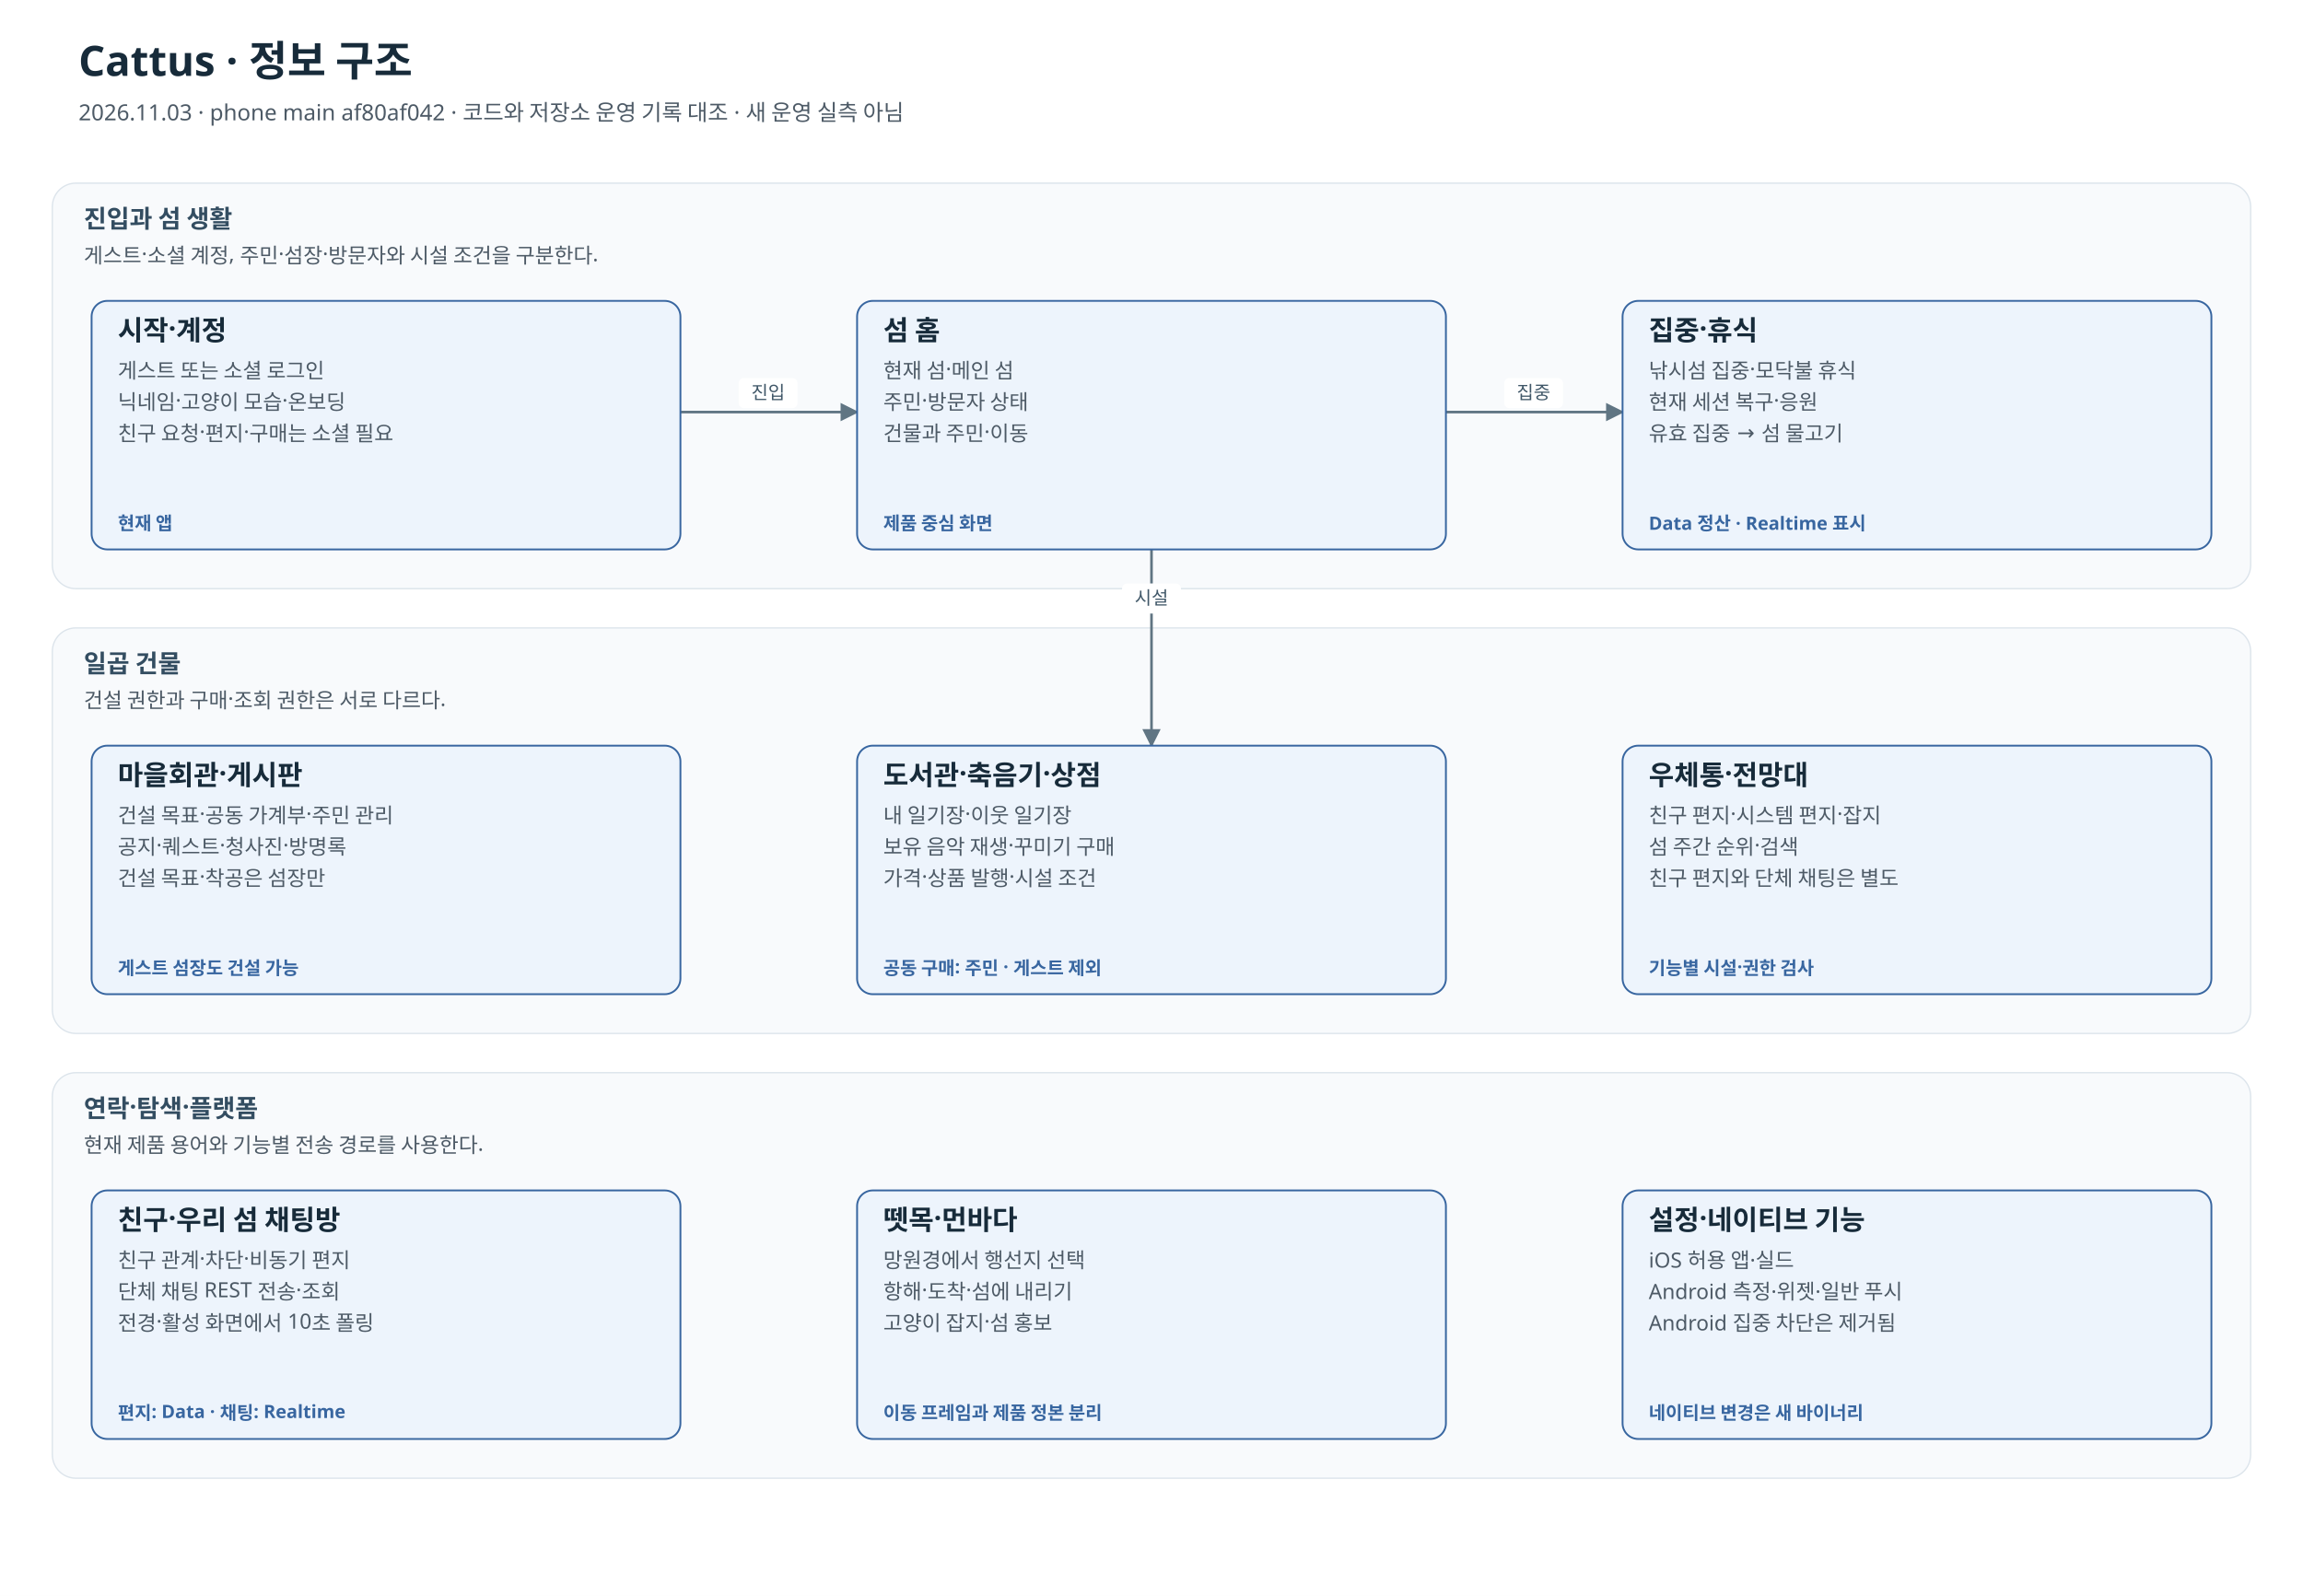
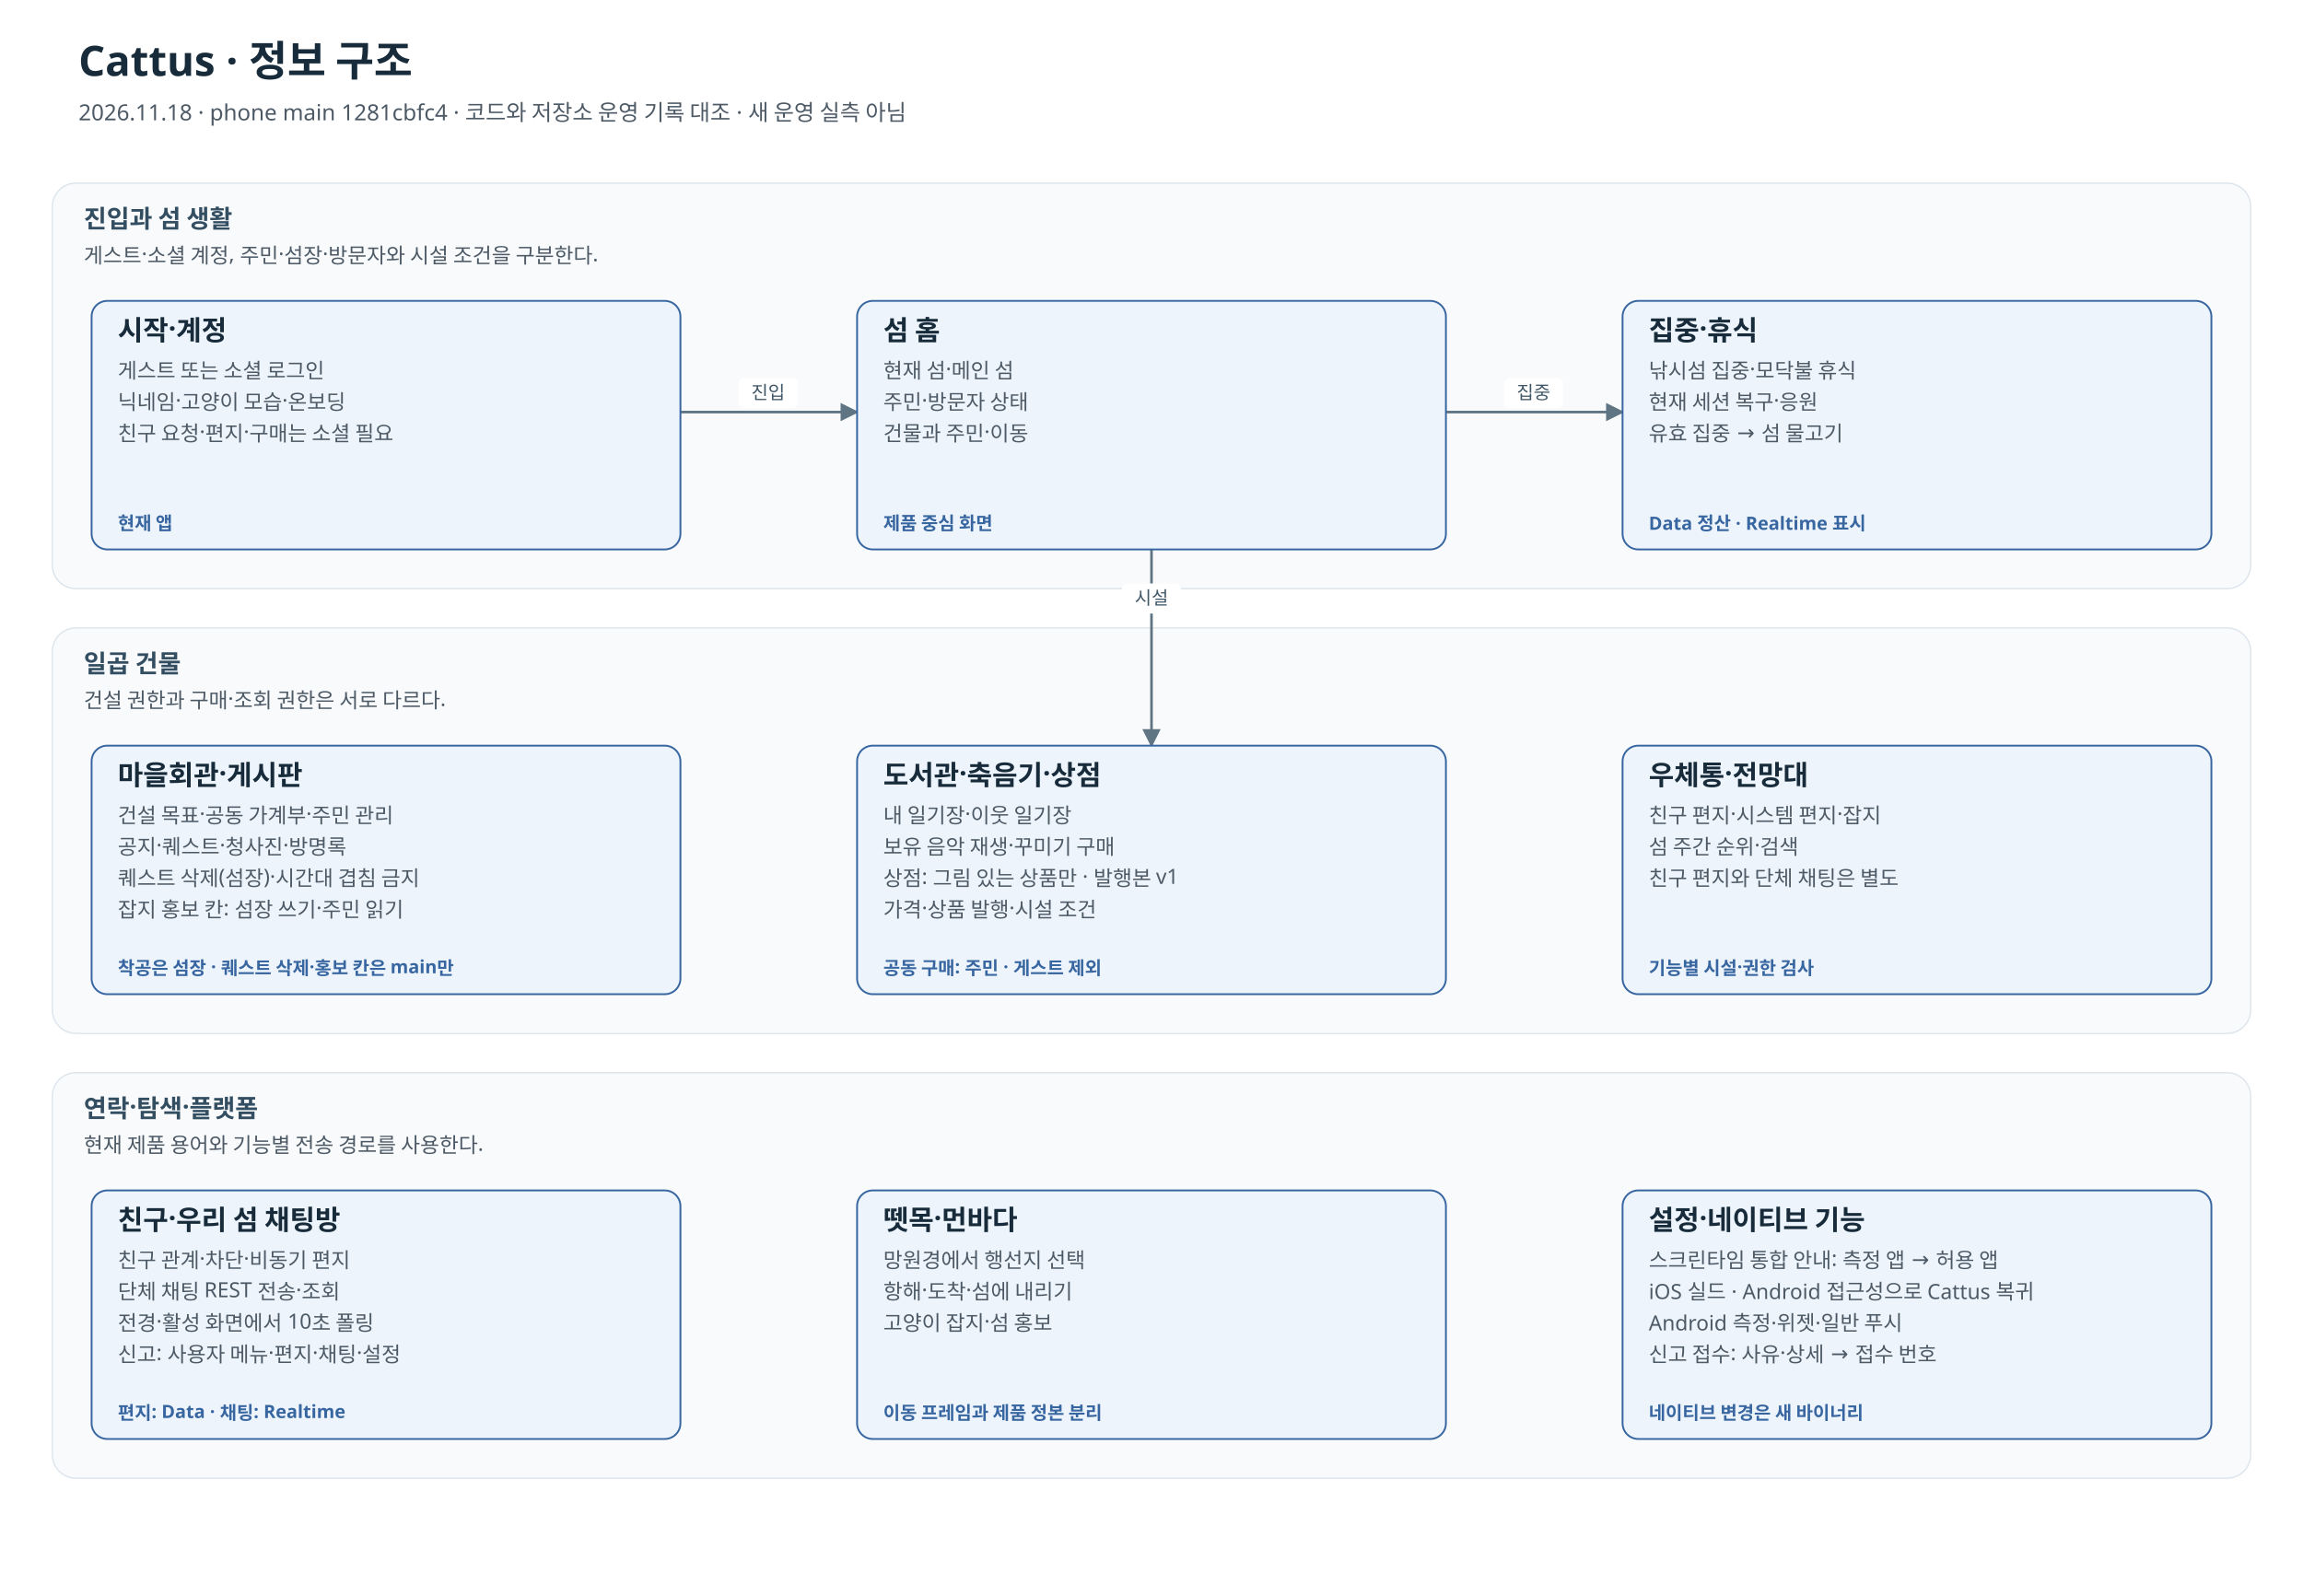
<svg xmlns="http://www.w3.org/2000/svg" width="1760" height="1220" viewBox="0 0 1760 1220" role="img" aria-labelledby="diagramTitle diagramDesc">
  <defs>
    <marker id="arrow" viewBox="0 0 10 10" refX="9" refY="5" markerWidth="7" markerHeight="7" orient="auto-start-reverse">
      <path d="M 0 0 L 10 5 L 0 10 z" fill="#607583" />
    </marker>
  </defs>
  <g font-family="Apple SD Gothic Neo, Noto Sans KR, sans-serif">
    <rect width="1760" height="1220" fill="#ffffff" />
    <text x="60" y="58" font-size="32" fill="#172b3a" font-weight="700">Cattus · 정보 구조</text>
-     <text x="60" y="92" font-size="17" fill="#4d5a66" font-weight="400">2026.11.03 · phone main af80af042 · 코드와 저장소 운영 기록 대조 · 새 운영 실측 아님</text>
+     <text x="60" y="92" font-size="17" fill="#4d5a66" font-weight="400">2026.11.18 · phone main 1281cbfc4 · 코드와 저장소 운영 기록 대조 · 새 운영 실측 아님</text>
    <rect x="40" y="140" width="1680" height="310" rx="18" fill="#f8fafc" stroke="#dce4eb" />
    <text x="64" y="174" font-size="19" fill="#334d61" font-weight="700">진입과 섬 생활</text>
    <text x="64" y="201" font-size="16" fill="#4d5a66" font-weight="400">게스트·소셜 계정, 주민·섬장·방문자와 시설 조건을 구분한다.</text>
    <rect x="40" y="480" width="1680" height="310" rx="18" fill="#f8fafc" stroke="#dce4eb" />
    <text x="64" y="514" font-size="19" fill="#334d61" font-weight="700">일곱 건물</text>
    <text x="64" y="541" font-size="16" fill="#4d5a66" font-weight="400">건설 권한과 구매·조회 권한은 서로 다르다.</text>
    <rect x="40" y="820" width="1680" height="310" rx="18" fill="#f8fafc" stroke="#dce4eb" />
    <text x="64" y="854" font-size="19" fill="#334d61" font-weight="700">연락·탐색·플랫폼</text>
    <text x="64" y="881" font-size="16" fill="#4d5a66" font-weight="400">현재 제품 용어와 기능별 전송 경로를 사용한다.</text>
    <g data-cell-id="entryHome">
      <path d="M 520 315 L 655 315" fill="none" stroke="#607583" stroke-width="2" marker-end="url(#arrow)" />
      <rect x="564.5" y="289" width="45.0" height="23" rx="4" fill="#ffffff" />
      <text x="587" y="305" font-size="14" text-anchor="middle" fill="#405768">진입</text>
    </g>
    <g data-cell-id="homeFocus">
      <path d="M 1105 315 L 1240 315" fill="none" stroke="#607583" stroke-width="2" marker-end="url(#arrow)" />
      <rect x="1149.5" y="289" width="45.0" height="23" rx="4" fill="#ffffff" />
      <text x="1172" y="305" font-size="14" text-anchor="middle" fill="#405768">집중</text>
    </g>
    <g data-cell-id="homeLife">
      <path d="M 880 420 L 880 570" fill="none" stroke="#607583" stroke-width="2" marker-end="url(#arrow)" />
      <rect x="857.5" y="446" width="45.0" height="23" rx="4" fill="#ffffff" />
      <text x="880" y="462" font-size="14" text-anchor="middle" fill="#405768">시설</text>
    </g>
    <g data-cell-id="entry">
      <rect x="70" y="230" width="450" height="190" rx="12" fill="#edf4fc" stroke="#3866a0" stroke-width="1.4" />
      <text x="90" y="260" font-size="21" fill="#172b3a" font-weight="700">시작·계정</text>
      <text x="90" y="289" font-size="16" fill="#4d5a66" font-weight="400">게스트 또는 소셜 로그인</text>
      <text x="90" y="313" font-size="16" fill="#4d5a66" font-weight="400">닉네임·고양이 모습·온보딩</text>
      <text x="90" y="337" font-size="16" fill="#4d5a66" font-weight="400">친구 요청·편지·구매는 소셜 필요</text>
      <text x="90" y="405" font-size="14" fill="#3866a0" font-weight="700">현재 앱</text>
    </g>
    <g data-cell-id="home">
      <rect x="655" y="230" width="450" height="190" rx="12" fill="#edf4fc" stroke="#3866a0" stroke-width="1.4" />
      <text x="675" y="260" font-size="21" fill="#172b3a" font-weight="700">섬 홈</text>
      <text x="675" y="289" font-size="16" fill="#4d5a66" font-weight="400">현재 섬·메인 섬</text>
      <text x="675" y="313" font-size="16" fill="#4d5a66" font-weight="400">주민·방문자 상태</text>
      <text x="675" y="337" font-size="16" fill="#4d5a66" font-weight="400">건물과 주민·이동</text>
      <text x="675" y="405" font-size="14" fill="#3866a0" font-weight="700">제품 중심 화면</text>
    </g>
    <g data-cell-id="focus">
      <rect x="1240" y="230" width="450" height="190" rx="12" fill="#edf4fc" stroke="#3866a0" stroke-width="1.4" />
      <text x="1260" y="260" font-size="21" fill="#172b3a" font-weight="700">집중·휴식</text>
      <text x="1260" y="289" font-size="16" fill="#4d5a66" font-weight="400">낚시섬 집중·모닥불 휴식</text>
      <text x="1260" y="313" font-size="16" fill="#4d5a66" font-weight="400">현재 세션 복구·응원</text>
      <text x="1260" y="337" font-size="16" fill="#4d5a66" font-weight="400">유효 집중 → 섬 물고기</text>
      <text x="1260" y="405" font-size="14" fill="#3866a0" font-weight="700">Data 정산 · Realtime 표시</text>
    </g>
    <g data-cell-id="manage">
      <rect x="70" y="570" width="450" height="190" rx="12" fill="#edf4fc" stroke="#3866a0" stroke-width="1.4" />
      <text x="90" y="600" font-size="21" fill="#172b3a" font-weight="700">마을회관·게시판</text>
      <text x="90" y="629" font-size="16" fill="#4d5a66" font-weight="400">건설 목표·공동 가계부·주민 관리</text>
      <text x="90" y="653" font-size="16" fill="#4d5a66" font-weight="400">공지·퀘스트·청사진·방명록</text>
-       <text x="90" y="677" font-size="16" fill="#4d5a66" font-weight="400">건설 목표·착공은 섬장만</text>
-       <text x="90" y="745" font-size="14" fill="#3866a0" font-weight="700">게스트 섬장도 건설 가능</text>
+       <text x="90" y="677" font-size="16" fill="#4d5a66" font-weight="400">퀘스트 삭제(섬장)·시간대 겹침 금지</text>
+       <text x="90" y="701" font-size="16" fill="#4d5a66" font-weight="400">잡지 홍보 칸: 섬장 쓰기·주민 읽기</text>
+       <text x="90" y="745" font-size="14" fill="#3866a0" font-weight="700">착공은 섬장 · 퀘스트 삭제·홍보 칸은 main만</text>
    </g>
    <g data-cell-id="life">
      <rect x="655" y="570" width="450" height="190" rx="12" fill="#edf4fc" stroke="#3866a0" stroke-width="1.4" />
      <text x="675" y="600" font-size="21" fill="#172b3a" font-weight="700">도서관·축음기·상점</text>
      <text x="675" y="629" font-size="16" fill="#4d5a66" font-weight="400">내 일기장·이웃 일기장</text>
      <text x="675" y="653" font-size="16" fill="#4d5a66" font-weight="400">보유 음악 재생·꾸미기 구매</text>
-       <text x="675" y="677" font-size="16" fill="#4d5a66" font-weight="400">가격·상품 발행·시설 조건</text>
+       <text x="675" y="677" font-size="16" fill="#4d5a66" font-weight="400">상점: 그림 있는 상품만 · 발행본 v1</text>
+       <text x="675" y="701" font-size="16" fill="#4d5a66" font-weight="400">가격·상품 발행·시설 조건</text>
      <text x="675" y="745" font-size="14" fill="#3866a0" font-weight="700">공동 구매: 주민 · 게스트 제외</text>
    </g>
    <g data-cell-id="outside">
      <rect x="1240" y="570" width="450" height="190" rx="12" fill="#edf4fc" stroke="#3866a0" stroke-width="1.4" />
      <text x="1260" y="600" font-size="21" fill="#172b3a" font-weight="700">우체통·전망대</text>
      <text x="1260" y="629" font-size="16" fill="#4d5a66" font-weight="400">친구 편지·시스템 편지·잡지</text>
      <text x="1260" y="653" font-size="16" fill="#4d5a66" font-weight="400">섬 주간 순위·검색</text>
      <text x="1260" y="677" font-size="16" fill="#4d5a66" font-weight="400">친구 편지와 단체 채팅은 별도</text>
      <text x="1260" y="745" font-size="14" fill="#3866a0" font-weight="700">기능별 시설·권한 검사</text>
    </g>
    <g data-cell-id="chat">
      <rect x="70" y="910" width="450" height="190" rx="12" fill="#edf4fc" stroke="#3866a0" stroke-width="1.4" />
      <text x="90" y="940" font-size="21" fill="#172b3a" font-weight="700">친구·우리 섬 채팅방</text>
      <text x="90" y="969" font-size="16" fill="#4d5a66" font-weight="400">친구 관계·차단·비동기 편지</text>
      <text x="90" y="993" font-size="16" fill="#4d5a66" font-weight="400">단체 채팅 REST 전송·조회</text>
      <text x="90" y="1017" font-size="16" fill="#4d5a66" font-weight="400">전경·활성 화면에서 10초 폴링</text>
+       <text x="90" y="1041" font-size="16" fill="#4d5a66" font-weight="400">신고: 사용자 메뉴·편지·채팅·설정</text>
      <text x="90" y="1085" font-size="14" fill="#3866a0" font-weight="700">편지: Data · 채팅: Realtime</text>
    </g>
    <g data-cell-id="travel">
      <rect x="655" y="910" width="450" height="190" rx="12" fill="#edf4fc" stroke="#3866a0" stroke-width="1.4" />
      <text x="675" y="940" font-size="21" fill="#172b3a" font-weight="700">뗏목·먼바다</text>
      <text x="675" y="969" font-size="16" fill="#4d5a66" font-weight="400">망원경에서 행선지 선택</text>
      <text x="675" y="993" font-size="16" fill="#4d5a66" font-weight="400">항해·도착·섬에 내리기</text>
      <text x="675" y="1017" font-size="16" fill="#4d5a66" font-weight="400">고양이 잡지·섬 홍보</text>
      <text x="675" y="1085" font-size="14" fill="#3866a0" font-weight="700">이동 프레임과 제품 정본 분리</text>
    </g>
    <g data-cell-id="settings">
      <rect x="1240" y="910" width="450" height="190" rx="12" fill="#edf4fc" stroke="#3866a0" stroke-width="1.4" />
      <text x="1260" y="940" font-size="21" fill="#172b3a" font-weight="700">설정·네이티브 기능</text>
-       <text x="1260" y="969" font-size="16" fill="#4d5a66" font-weight="400">iOS 허용 앱·실드</text>
-       <text x="1260" y="993" font-size="16" fill="#4d5a66" font-weight="400">Android 측정·위젯·일반 푸시</text>
-       <text x="1260" y="1017" font-size="16" fill="#4d5a66" font-weight="400">Android 집중 차단은 제거됨</text>
+       <text x="1260" y="969" font-size="16" fill="#4d5a66" font-weight="400">스크린타임 통합 안내: 측정 앱 → 허용 앱</text>
+       <text x="1260" y="993" font-size="16" fill="#4d5a66" font-weight="400">iOS 실드 · Android 접근성으로 Cattus 복귀</text>
+       <text x="1260" y="1017" font-size="16" fill="#4d5a66" font-weight="400">Android 측정·위젯·일반 푸시</text>
+       <text x="1260" y="1041" font-size="16" fill="#4d5a66" font-weight="400">신고 접수: 사유·상세 → 접수 번호</text>
      <text x="1260" y="1085" font-size="14" fill="#3866a0" font-weight="700">네이티브 변경은 새 바이너리</text>
    </g>
  </g>
</svg>
